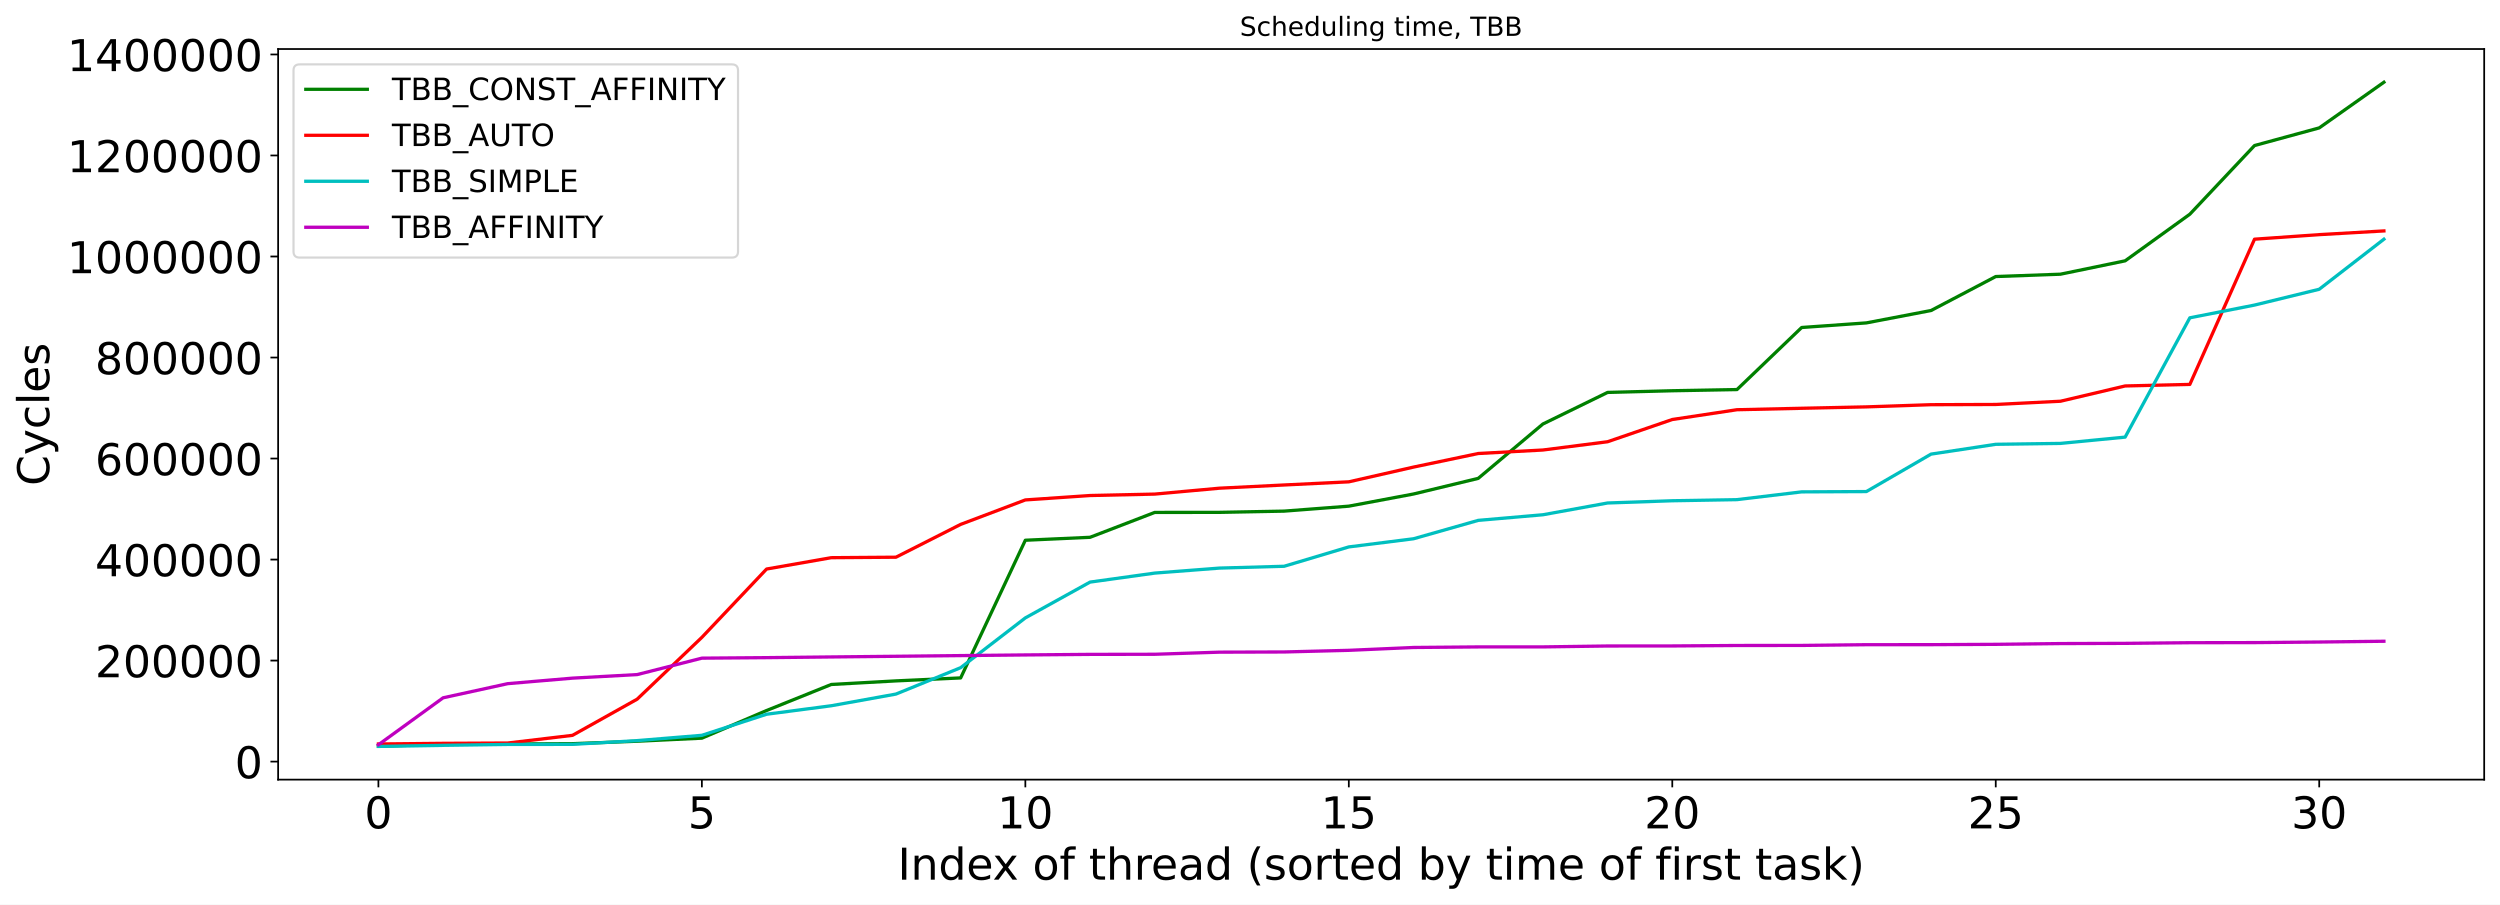
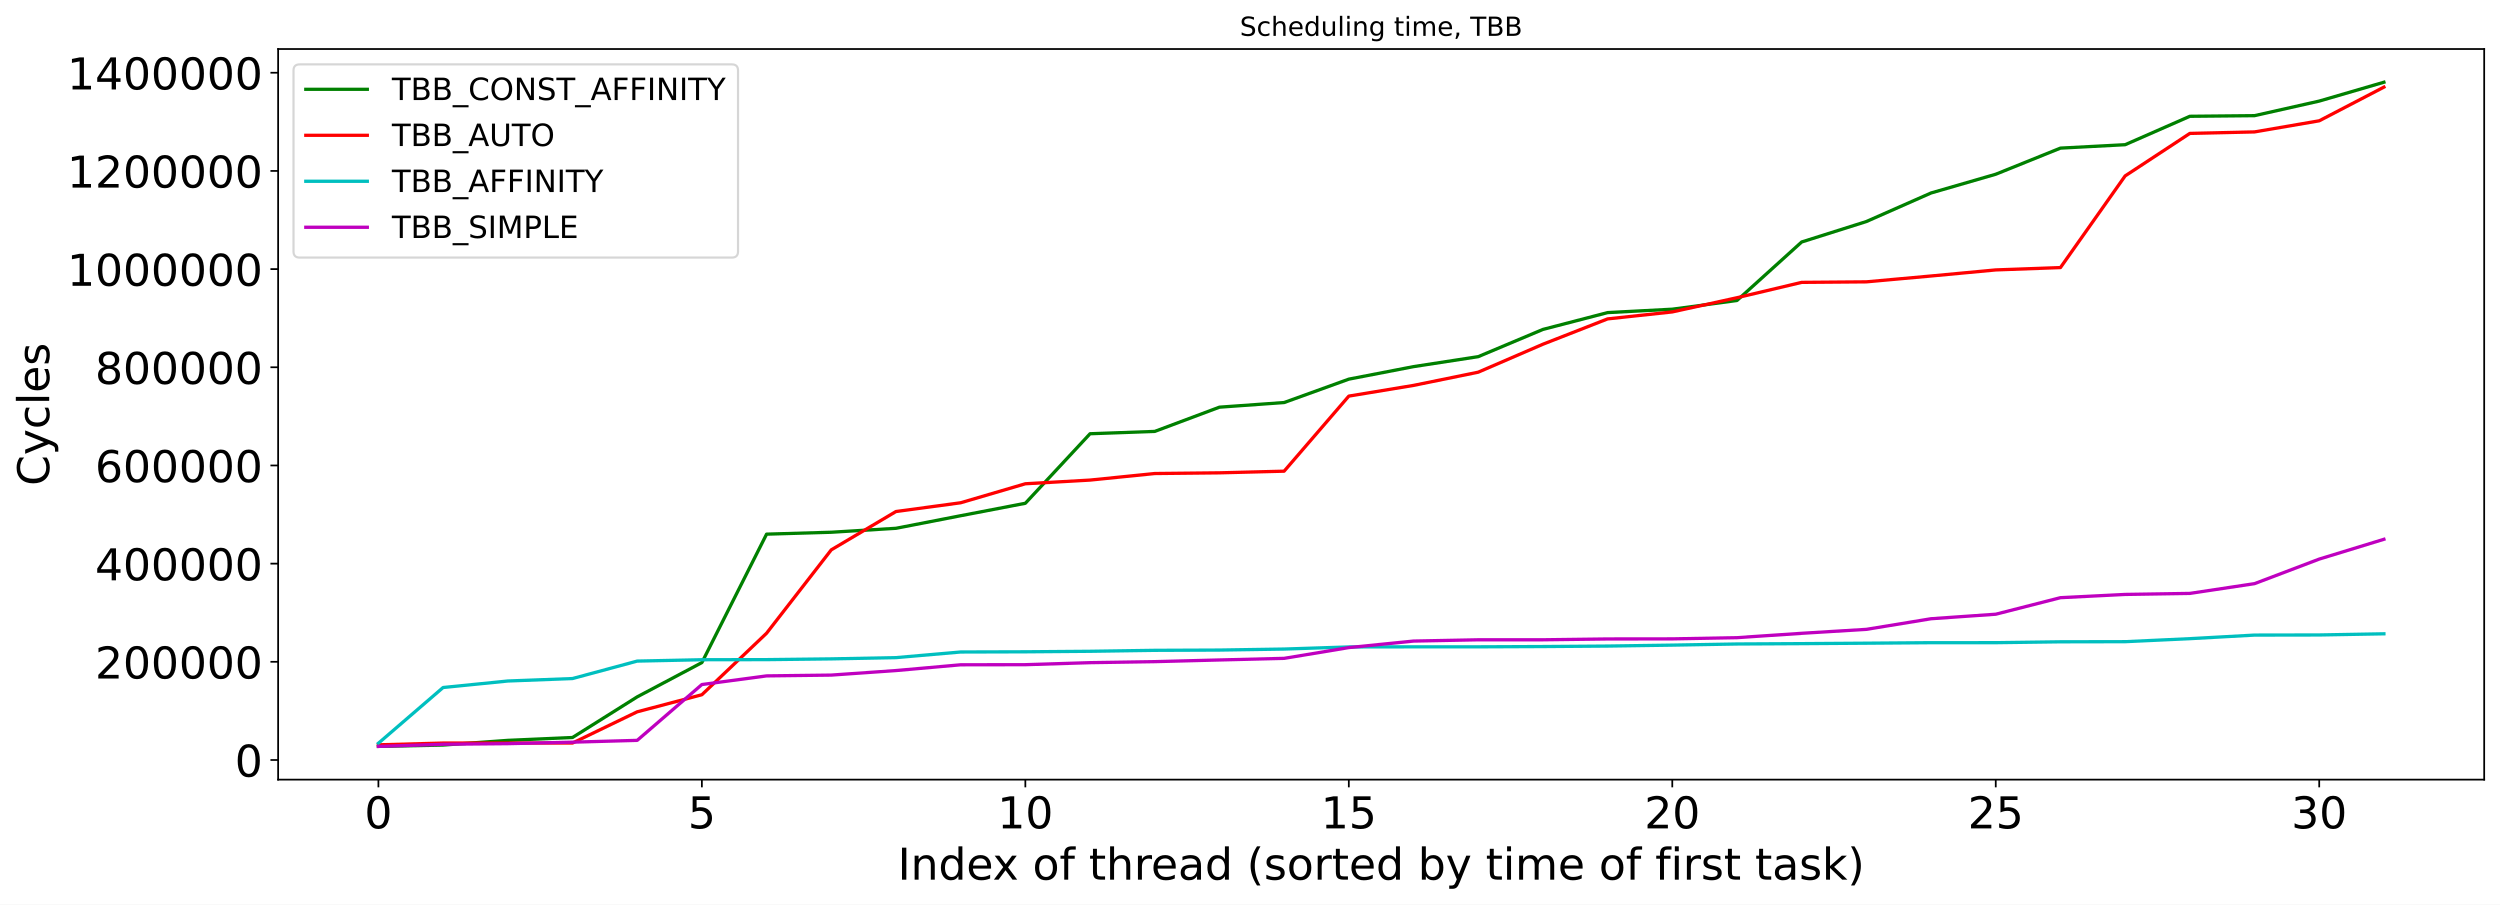
<svg xmlns="http://www.w3.org/2000/svg" xmlns:xlink="http://www.w3.org/1999/xlink" width="1138.231pt" height="411.871pt" viewBox="0 0 1138.231 411.871" version="1.1">
  <defs>
    <style type="text/css">*{stroke-linejoin: round; stroke-linecap: butt}</style>
  </defs>
  <g id="figure_1">
    <g id="patch_1">
      <path d="M 0 411.871  L 1138.231 411.871  L 1138.231 0  L 0 0  z " style="fill: #ffffff" />
    </g>
    <g id="axes_1">
      <g id="patch_2">
        <path d="M 126.631 354.958  L 1131.031 354.958  L 1131.031 22.318  L 126.631 22.318  z " style="fill: #ffffff" />
      </g>
      <g id="matplotlib.axis_1">
        <g id="xtick_1">
          <g id="line2d_1">
            <defs>
-               <path id="m034e50ee85" d="M 0 0  L 0 3.5  " style="stroke: #000000; stroke-width: 0.8" />
-             </defs>
-             <g>
-               <use xlink:href="#m034e50ee85" x="172.286" y="354.958" style="stroke: #000000; stroke-width: 0.8" />
+               <path id="m537d7ed0c7" d="M 0 0  L 0 3.5  " style="stroke: #000000; stroke-width: 0.8" />
+             </defs>
+             <g>
+               <use xlink:href="#m537d7ed0c7" x="172.286" y="354.958" style="stroke: #000000; stroke-width: 0.8" />
            </g>
          </g>
          <g id="text_1">
            <g transform="translate(165.9233 377.155) scale(0.2 -0.2)">
              <defs>
                <path id="DejaVuSans-30" d="M 2034 4250  Q 1547 4250 1301 3770  Q 1056 3291 1056 2328  Q 1056 1369 1301 889  Q 1547 409 2034 409  Q 2525 409 2770 889  Q 3016 1369 3016 2328  Q 3016 3291 2770 3770  Q 2525 4250 2034 4250  z M 2034 4750  Q 2819 4750 3233 4129  Q 3647 3509 3647 2328  Q 3647 1150 3233 529  Q 2819 -91 2034 -91  Q 1250 -91 836 529  Q 422 1150 422 2328  Q 422 3509 836 4129  Q 1250 4750 2034 4750  z " transform="scale(0.015625)" />
              </defs>
              <use xlink:href="#DejaVuSans-30" />
            </g>
          </g>
        </g>
        <g id="xtick_2">
          <g id="line2d_2">
            <g>
-               <use xlink:href="#m034e50ee85" x="319.559" y="354.958" style="stroke: #000000; stroke-width: 0.8" />
+               <use xlink:href="#m537d7ed0c7" x="319.559" y="354.958" style="stroke: #000000; stroke-width: 0.8" />
            </g>
          </g>
          <g id="text_2">
            <g transform="translate(313.196 377.155) scale(0.2 -0.2)">
              <defs>
                <path id="DejaVuSans-35" d="M 691 4666  L 3169 4666  L 3169 4134  L 1269 4134  L 1269 2991  Q 1406 3038 1543 3061  Q 1681 3084 1819 3084  Q 2600 3084 3056 2656  Q 3513 2228 3513 1497  Q 3513 744 3044 326  Q 2575 -91 1722 -91  Q 1428 -91 1123 -41  Q 819 9 494 109  L 494 744  Q 775 591 1075 516  Q 1375 441 1709 441  Q 2250 441 2565 725  Q 2881 1009 2881 1497  Q 2881 1984 2565 2268  Q 2250 2553 1709 2553  Q 1456 2553 1204 2497  Q 953 2441 691 2322  L 691 4666  z " transform="scale(0.015625)" />
              </defs>
              <use xlink:href="#DejaVuSans-35" />
            </g>
          </g>
        </g>
        <g id="xtick_3">
          <g id="line2d_3">
            <g>
-               <use xlink:href="#m034e50ee85" x="466.831" y="354.958" style="stroke: #000000; stroke-width: 0.8" />
+               <use xlink:href="#m537d7ed0c7" x="466.831" y="354.958" style="stroke: #000000; stroke-width: 0.8" />
            </g>
          </g>
          <g id="text_3">
            <g transform="translate(454.1062 377.155) scale(0.2 -0.2)">
              <defs>
                <path id="DejaVuSans-31" d="M 794 531  L 1825 531  L 1825 4091  L 703 3866  L 703 4441  L 1819 4666  L 2450 4666  L 2450 531  L 3481 531  L 3481 0  L 794 0  L 794 531  z " transform="scale(0.015625)" />
              </defs>
              <use xlink:href="#DejaVuSans-31" />
              <use xlink:href="#DejaVuSans-30" x="63.623" />
            </g>
          </g>
        </g>
        <g id="xtick_4">
          <g id="line2d_4">
            <g>
-               <use xlink:href="#m034e50ee85" x="614.104" y="354.958" style="stroke: #000000; stroke-width: 0.8" />
+               <use xlink:href="#m537d7ed0c7" x="614.104" y="354.958" style="stroke: #000000; stroke-width: 0.8" />
            </g>
          </g>
          <g id="text_4">
            <g transform="translate(601.379 377.155) scale(0.2 -0.2)">
              <use xlink:href="#DejaVuSans-31" />
              <use xlink:href="#DejaVuSans-35" x="63.623" />
            </g>
          </g>
        </g>
        <g id="xtick_5">
          <g id="line2d_5">
            <g>
-               <use xlink:href="#m034e50ee85" x="761.377" y="354.958" style="stroke: #000000; stroke-width: 0.8" />
+               <use xlink:href="#m537d7ed0c7" x="761.377" y="354.958" style="stroke: #000000; stroke-width: 0.8" />
            </g>
          </g>
          <g id="text_5">
            <g transform="translate(748.6517 377.155) scale(0.2 -0.2)">
              <defs>
                <path id="DejaVuSans-32" d="M 1228 531  L 3431 531  L 3431 0  L 469 0  L 469 531  Q 828 903 1448 1529  Q 2069 2156 2228 2338  Q 2531 2678 2651 2914  Q 2772 3150 2772 3378  Q 2772 3750 2511 3984  Q 2250 4219 1831 4219  Q 1534 4219 1204 4116  Q 875 4013 500 3803  L 500 4441  Q 881 4594 1212 4672  Q 1544 4750 1819 4750  Q 2544 4750 2975 4387  Q 3406 4025 3406 3419  Q 3406 3131 3298 2873  Q 3191 2616 2906 2266  Q 2828 2175 2409 1742  Q 1991 1309 1228 531  z " transform="scale(0.015625)" />
              </defs>
              <use xlink:href="#DejaVuSans-32" />
              <use xlink:href="#DejaVuSans-30" x="63.623" />
            </g>
          </g>
        </g>
        <g id="xtick_6">
          <g id="line2d_6">
            <g>
-               <use xlink:href="#m034e50ee85" x="908.649" y="354.958" style="stroke: #000000; stroke-width: 0.8" />
+               <use xlink:href="#m537d7ed0c7" x="908.649" y="354.958" style="stroke: #000000; stroke-width: 0.8" />
            </g>
          </g>
          <g id="text_6">
            <g transform="translate(895.9244 377.155) scale(0.2 -0.2)">
              <use xlink:href="#DejaVuSans-32" />
              <use xlink:href="#DejaVuSans-35" x="63.623" />
            </g>
          </g>
        </g>
        <g id="xtick_7">
          <g id="line2d_7">
            <g>
-               <use xlink:href="#m034e50ee85" x="1055.922" y="354.958" style="stroke: #000000; stroke-width: 0.8" />
+               <use xlink:href="#m537d7ed0c7" x="1055.922" y="354.958" style="stroke: #000000; stroke-width: 0.8" />
            </g>
          </g>
          <g id="text_7">
            <g transform="translate(1043.197 377.155) scale(0.2 -0.2)">
              <defs>
                <path id="DejaVuSans-33" d="M 2597 2516  Q 3050 2419 3304 2112  Q 3559 1806 3559 1356  Q 3559 666 3084 287  Q 2609 -91 1734 -91  Q 1441 -91 1130 -33  Q 819 25 488 141  L 488 750  Q 750 597 1062 519  Q 1375 441 1716 441  Q 2309 441 2620 675  Q 2931 909 2931 1356  Q 2931 1769 2642 2001  Q 2353 2234 1838 2234  L 1294 2234  L 1294 2753  L 1863 2753  Q 2328 2753 2575 2939  Q 2822 3125 2822 3475  Q 2822 3834 2567 4026  Q 2313 4219 1838 4219  Q 1578 4219 1281 4162  Q 984 4106 628 3988  L 628 4550  Q 988 4650 1302 4700  Q 1616 4750 1894 4750  Q 2613 4750 3031 4423  Q 3450 4097 3450 3541  Q 3450 3153 3228 2886  Q 3006 2619 2597 2516  z " transform="scale(0.015625)" />
              </defs>
              <use xlink:href="#DejaVuSans-33" />
              <use xlink:href="#DejaVuSans-30" x="63.623" />
            </g>
          </g>
        </g>
        <g id="text_8">
          <g transform="translate(408.7109 400.5113) scale(0.2 -0.2)">
            <defs>
              <path id="DejaVuSans-49" d="M 628 4666  L 1259 4666  L 1259 0  L 628 0  L 628 4666  z " transform="scale(0.015625)" />
              <path id="DejaVuSans-6e" d="M 3513 2113  L 3513 0  L 2938 0  L 2938 2094  Q 2938 2591 2744 2837  Q 2550 3084 2163 3084  Q 1697 3084 1428 2787  Q 1159 2491 1159 1978  L 1159 0  L 581 0  L 581 3500  L 1159 3500  L 1159 2956  Q 1366 3272 1645 3428  Q 1925 3584 2291 3584  Q 2894 3584 3203 3211  Q 3513 2838 3513 2113  z " transform="scale(0.015625)" />
              <path id="DejaVuSans-64" d="M 2906 2969  L 2906 4863  L 3481 4863  L 3481 0  L 2906 0  L 2906 525  Q 2725 213 2448 61  Q 2172 -91 1784 -91  Q 1150 -91 751 415  Q 353 922 353 1747  Q 353 2572 751 3078  Q 1150 3584 1784 3584  Q 2172 3584 2448 3432  Q 2725 3281 2906 2969  z M 947 1747  Q 947 1113 1208 752  Q 1469 391 1925 391  Q 2381 391 2643 752  Q 2906 1113 2906 1747  Q 2906 2381 2643 2742  Q 2381 3103 1925 3103  Q 1469 3103 1208 2742  Q 947 2381 947 1747  z " transform="scale(0.015625)" />
              <path id="DejaVuSans-65" d="M 3597 1894  L 3597 1613  L 953 1613  Q 991 1019 1311 708  Q 1631 397 2203 397  Q 2534 397 2845 478  Q 3156 559 3463 722  L 3463 178  Q 3153 47 2828 -22  Q 2503 -91 2169 -91  Q 1331 -91 842 396  Q 353 884 353 1716  Q 353 2575 817 3079  Q 1281 3584 2069 3584  Q 2775 3584 3186 3129  Q 3597 2675 3597 1894  z M 3022 2063  Q 3016 2534 2758 2815  Q 2500 3097 2075 3097  Q 1594 3097 1305 2825  Q 1016 2553 972 2059  L 3022 2063  z " transform="scale(0.015625)" />
              <path id="DejaVuSans-78" d="M 3513 3500  L 2247 1797  L 3578 0  L 2900 0  L 1881 1375  L 863 0  L 184 0  L 1544 1831  L 300 3500  L 978 3500  L 1906 2253  L 2834 3500  L 3513 3500  z " transform="scale(0.015625)" />
              <path id="DejaVuSans-20" transform="scale(0.015625)" />
              <path id="DejaVuSans-6f" d="M 1959 3097  Q 1497 3097 1228 2736  Q 959 2375 959 1747  Q 959 1119 1226 758  Q 1494 397 1959 397  Q 2419 397 2687 759  Q 2956 1122 2956 1747  Q 2956 2369 2687 2733  Q 2419 3097 1959 3097  z M 1959 3584  Q 2709 3584 3137 3096  Q 3566 2609 3566 1747  Q 3566 888 3137 398  Q 2709 -91 1959 -91  Q 1206 -91 779 398  Q 353 888 353 1747  Q 353 2609 779 3096  Q 1206 3584 1959 3584  z " transform="scale(0.015625)" />
              <path id="DejaVuSans-66" d="M 2375 4863  L 2375 4384  L 1825 4384  Q 1516 4384 1395 4259  Q 1275 4134 1275 3809  L 1275 3500  L 2222 3500  L 2222 3053  L 1275 3053  L 1275 0  L 697 0  L 697 3053  L 147 3053  L 147 3500  L 697 3500  L 697 3744  Q 697 4328 969 4595  Q 1241 4863 1831 4863  L 2375 4863  z " transform="scale(0.015625)" />
              <path id="DejaVuSans-74" d="M 1172 4494  L 1172 3500  L 2356 3500  L 2356 3053  L 1172 3053  L 1172 1153  Q 1172 725 1289 603  Q 1406 481 1766 481  L 2356 481  L 2356 0  L 1766 0  Q 1100 0 847 248  Q 594 497 594 1153  L 594 3053  L 172 3053  L 172 3500  L 594 3500  L 594 4494  L 1172 4494  z " transform="scale(0.015625)" />
              <path id="DejaVuSans-68" d="M 3513 2113  L 3513 0  L 2938 0  L 2938 2094  Q 2938 2591 2744 2837  Q 2550 3084 2163 3084  Q 1697 3084 1428 2787  Q 1159 2491 1159 1978  L 1159 0  L 581 0  L 581 4863  L 1159 4863  L 1159 2956  Q 1366 3272 1645 3428  Q 1925 3584 2291 3584  Q 2894 3584 3203 3211  Q 3513 2838 3513 2113  z " transform="scale(0.015625)" />
              <path id="DejaVuSans-72" d="M 2631 2963  Q 2534 3019 2420 3045  Q 2306 3072 2169 3072  Q 1681 3072 1420 2755  Q 1159 2438 1159 1844  L 1159 0  L 581 0  L 581 3500  L 1159 3500  L 1159 2956  Q 1341 3275 1631 3429  Q 1922 3584 2338 3584  Q 2397 3584 2469 3576  Q 2541 3569 2628 3553  L 2631 2963  z " transform="scale(0.015625)" />
              <path id="DejaVuSans-61" d="M 2194 1759  Q 1497 1759 1228 1600  Q 959 1441 959 1056  Q 959 750 1161 570  Q 1363 391 1709 391  Q 2188 391 2477 730  Q 2766 1069 2766 1631  L 2766 1759  L 2194 1759  z M 3341 1997  L 3341 0  L 2766 0  L 2766 531  Q 2569 213 2275 61  Q 1981 -91 1556 -91  Q 1019 -91 701 211  Q 384 513 384 1019  Q 384 1609 779 1909  Q 1175 2209 1959 2209  L 2766 2209  L 2766 2266  Q 2766 2663 2505 2880  Q 2244 3097 1772 3097  Q 1472 3097 1187 3025  Q 903 2953 641 2809  L 641 3341  Q 956 3463 1253 3523  Q 1550 3584 1831 3584  Q 2591 3584 2966 3190  Q 3341 2797 3341 1997  z " transform="scale(0.015625)" />
              <path id="DejaVuSans-28" d="M 1984 4856  Q 1566 4138 1362 3434  Q 1159 2731 1159 2009  Q 1159 1288 1364 580  Q 1569 -128 1984 -844  L 1484 -844  Q 1016 -109 783 600  Q 550 1309 550 2009  Q 550 2706 781 3412  Q 1013 4119 1484 4856  L 1984 4856  z " transform="scale(0.015625)" />
              <path id="DejaVuSans-73" d="M 2834 3397  L 2834 2853  Q 2591 2978 2328 3040  Q 2066 3103 1784 3103  Q 1356 3103 1142 2972  Q 928 2841 928 2578  Q 928 2378 1081 2264  Q 1234 2150 1697 2047  L 1894 2003  Q 2506 1872 2764 1633  Q 3022 1394 3022 966  Q 3022 478 2636 193  Q 2250 -91 1575 -91  Q 1294 -91 989 -36  Q 684 19 347 128  L 347 722  Q 666 556 975 473  Q 1284 391 1588 391  Q 1994 391 2212 530  Q 2431 669 2431 922  Q 2431 1156 2273 1281  Q 2116 1406 1581 1522  L 1381 1569  Q 847 1681 609 1914  Q 372 2147 372 2553  Q 372 3047 722 3315  Q 1072 3584 1716 3584  Q 2034 3584 2315 3537  Q 2597 3491 2834 3397  z " transform="scale(0.015625)" />
              <path id="DejaVuSans-62" d="M 3116 1747  Q 3116 2381 2855 2742  Q 2594 3103 2138 3103  Q 1681 3103 1420 2742  Q 1159 2381 1159 1747  Q 1159 1113 1420 752  Q 1681 391 2138 391  Q 2594 391 2855 752  Q 3116 1113 3116 1747  z M 1159 2969  Q 1341 3281 1617 3432  Q 1894 3584 2278 3584  Q 2916 3584 3314 3078  Q 3713 2572 3713 1747  Q 3713 922 3314 415  Q 2916 -91 2278 -91  Q 1894 -91 1617 61  Q 1341 213 1159 525  L 1159 0  L 581 0  L 581 4863  L 1159 4863  L 1159 2969  z " transform="scale(0.015625)" />
              <path id="DejaVuSans-79" d="M 2059 -325  Q 1816 -950 1584 -1140  Q 1353 -1331 966 -1331  L 506 -1331  L 506 -850  L 844 -850  Q 1081 -850 1212 -737  Q 1344 -625 1503 -206  L 1606 56  L 191 3500  L 800 3500  L 1894 763  L 2988 3500  L 3597 3500  L 2059 -325  z " transform="scale(0.015625)" />
              <path id="DejaVuSans-69" d="M 603 3500  L 1178 3500  L 1178 0  L 603 0  L 603 3500  z M 603 4863  L 1178 4863  L 1178 4134  L 603 4134  L 603 4863  z " transform="scale(0.015625)" />
              <path id="DejaVuSans-6d" d="M 3328 2828  Q 3544 3216 3844 3400  Q 4144 3584 4550 3584  Q 5097 3584 5394 3201  Q 5691 2819 5691 2113  L 5691 0  L 5113 0  L 5113 2094  Q 5113 2597 4934 2840  Q 4756 3084 4391 3084  Q 3944 3084 3684 2787  Q 3425 2491 3425 1978  L 3425 0  L 2847 0  L 2847 2094  Q 2847 2600 2669 2842  Q 2491 3084 2119 3084  Q 1678 3084 1418 2786  Q 1159 2488 1159 1978  L 1159 0  L 581 0  L 581 3500  L 1159 3500  L 1159 2956  Q 1356 3278 1631 3431  Q 1906 3584 2284 3584  Q 2666 3584 2933 3390  Q 3200 3197 3328 2828  z " transform="scale(0.015625)" />
              <path id="DejaVuSans-6b" d="M 581 4863  L 1159 4863  L 1159 1991  L 2875 3500  L 3609 3500  L 1753 1863  L 3688 0  L 2938 0  L 1159 1709  L 1159 0  L 581 0  L 581 4863  z " transform="scale(0.015625)" />
              <path id="DejaVuSans-29" d="M 513 4856  L 1013 4856  Q 1481 4119 1714 3412  Q 1947 2706 1947 2009  Q 1947 1309 1714 600  Q 1481 -109 1013 -844  L 513 -844  Q 928 -128 1133 580  Q 1338 1288 1338 2009  Q 1338 2731 1133 3434  Q 928 4138 513 4856  z " transform="scale(0.015625)" />
            </defs>
            <use xlink:href="#DejaVuSans-49" />
            <use xlink:href="#DejaVuSans-6e" x="29.492" />
            <use xlink:href="#DejaVuSans-64" x="92.871" />
            <use xlink:href="#DejaVuSans-65" x="156.348" />
            <use xlink:href="#DejaVuSans-78" x="216.121" />
            <use xlink:href="#DejaVuSans-20" x="275.301" />
            <use xlink:href="#DejaVuSans-6f" x="307.088" />
            <use xlink:href="#DejaVuSans-66" x="368.27" />
            <use xlink:href="#DejaVuSans-20" x="403.475" />
            <use xlink:href="#DejaVuSans-74" x="435.262" />
            <use xlink:href="#DejaVuSans-68" x="474.471" />
            <use xlink:href="#DejaVuSans-72" x="537.85" />
            <use xlink:href="#DejaVuSans-65" x="576.713" />
            <use xlink:href="#DejaVuSans-61" x="638.236" />
            <use xlink:href="#DejaVuSans-64" x="699.516" />
            <use xlink:href="#DejaVuSans-20" x="762.992" />
            <use xlink:href="#DejaVuSans-28" x="794.779" />
            <use xlink:href="#DejaVuSans-73" x="833.793" />
            <use xlink:href="#DejaVuSans-6f" x="885.893" />
            <use xlink:href="#DejaVuSans-72" x="947.074" />
            <use xlink:href="#DejaVuSans-74" x="988.188" />
            <use xlink:href="#DejaVuSans-65" x="1027.396" />
            <use xlink:href="#DejaVuSans-64" x="1088.92" />
            <use xlink:href="#DejaVuSans-20" x="1152.396" />
            <use xlink:href="#DejaVuSans-62" x="1184.184" />
            <use xlink:href="#DejaVuSans-79" x="1247.66" />
            <use xlink:href="#DejaVuSans-20" x="1306.84" />
            <use xlink:href="#DejaVuSans-74" x="1338.627" />
            <use xlink:href="#DejaVuSans-69" x="1377.836" />
            <use xlink:href="#DejaVuSans-6d" x="1405.619" />
            <use xlink:href="#DejaVuSans-65" x="1503.031" />
            <use xlink:href="#DejaVuSans-20" x="1564.555" />
            <use xlink:href="#DejaVuSans-6f" x="1596.342" />
            <use xlink:href="#DejaVuSans-66" x="1657.523" />
            <use xlink:href="#DejaVuSans-20" x="1692.729" />
            <use xlink:href="#DejaVuSans-66" x="1724.516" />
            <use xlink:href="#DejaVuSans-69" x="1759.721" />
            <use xlink:href="#DejaVuSans-72" x="1787.504" />
            <use xlink:href="#DejaVuSans-73" x="1828.617" />
            <use xlink:href="#DejaVuSans-74" x="1880.717" />
            <use xlink:href="#DejaVuSans-20" x="1919.926" />
            <use xlink:href="#DejaVuSans-74" x="1951.713" />
            <use xlink:href="#DejaVuSans-61" x="1990.922" />
            <use xlink:href="#DejaVuSans-73" x="2052.201" />
            <use xlink:href="#DejaVuSans-6b" x="2104.301" />
            <use xlink:href="#DejaVuSans-29" x="2162.211" />
          </g>
        </g>
      </g>
      <g id="matplotlib.axis_2">
        <g id="ytick_1">
          <g id="line2d_8">
            <defs>
-               <path id="mce7735122e" d="M 0 0  L -3.5 0  " style="stroke: #000000; stroke-width: 0.8" />
-             </defs>
-             <g>
-               <use xlink:href="#mce7735122e" x="126.631" y="346.746" style="stroke: #000000; stroke-width: 0.8" />
+               <path id="m3a9a06b281" d="M 0 0  L -3.5 0  " style="stroke: #000000; stroke-width: 0.8" />
+             </defs>
+             <g>
+               <use xlink:href="#m3a9a06b281" x="126.631" y="346.021" style="stroke: #000000; stroke-width: 0.8" />
            </g>
          </g>
          <g id="text_9">
-             <g transform="translate(106.9062 354.3446) scale(0.2 -0.2)">
+             <g transform="translate(106.9062 353.6194) scale(0.2 -0.2)">
              <use xlink:href="#DejaVuSans-30" />
            </g>
          </g>
        </g>
        <g id="ytick_2">
          <g id="line2d_9">
            <g>
-               <use xlink:href="#mce7735122e" x="126.631" y="300.754" style="stroke: #000000; stroke-width: 0.8" />
+               <use xlink:href="#m3a9a06b281" x="126.631" y="301.321" style="stroke: #000000; stroke-width: 0.8" />
            </g>
          </g>
          <g id="text_10">
-             <g transform="translate(43.28125 308.3522) scale(0.2 -0.2)">
+             <g transform="translate(43.28125 308.9196) scale(0.2 -0.2)">
              <use xlink:href="#DejaVuSans-32" />
              <use xlink:href="#DejaVuSans-30" x="63.623" />
              <use xlink:href="#DejaVuSans-30" x="127.246" />
              <use xlink:href="#DejaVuSans-30" x="190.869" />
              <use xlink:href="#DejaVuSans-30" x="254.492" />
              <use xlink:href="#DejaVuSans-30" x="318.115" />
            </g>
          </g>
        </g>
        <g id="ytick_3">
          <g id="line2d_10">
            <g>
-               <use xlink:href="#mce7735122e" x="126.631" y="254.761" style="stroke: #000000; stroke-width: 0.8" />
+               <use xlink:href="#m3a9a06b281" x="126.631" y="256.621" style="stroke: #000000; stroke-width: 0.8" />
            </g>
          </g>
          <g id="text_11">
-             <g transform="translate(43.28125 262.3597) scale(0.2 -0.2)">
+             <g transform="translate(43.28125 264.2197) scale(0.2 -0.2)">
              <defs>
                <path id="DejaVuSans-34" d="M 2419 4116  L 825 1625  L 2419 1625  L 2419 4116  z M 2253 4666  L 3047 4666  L 3047 1625  L 3713 1625  L 3713 1100  L 3047 1100  L 3047 0  L 2419 0  L 2419 1100  L 313 1100  L 313 1709  L 2253 4666  z " transform="scale(0.015625)" />
              </defs>
              <use xlink:href="#DejaVuSans-34" />
              <use xlink:href="#DejaVuSans-30" x="63.623" />
              <use xlink:href="#DejaVuSans-30" x="127.246" />
              <use xlink:href="#DejaVuSans-30" x="190.869" />
              <use xlink:href="#DejaVuSans-30" x="254.492" />
              <use xlink:href="#DejaVuSans-30" x="318.115" />
            </g>
          </g>
        </g>
        <g id="ytick_4">
          <g id="line2d_11">
            <g>
-               <use xlink:href="#mce7735122e" x="126.631" y="208.769" style="stroke: #000000; stroke-width: 0.8" />
+               <use xlink:href="#m3a9a06b281" x="126.631" y="211.921" style="stroke: #000000; stroke-width: 0.8" />
            </g>
          </g>
          <g id="text_12">
-             <g transform="translate(43.28125 216.3672) scale(0.2 -0.2)">
+             <g transform="translate(43.28125 219.5198) scale(0.2 -0.2)">
              <defs>
                <path id="DejaVuSans-36" d="M 2113 2584  Q 1688 2584 1439 2293  Q 1191 2003 1191 1497  Q 1191 994 1439 701  Q 1688 409 2113 409  Q 2538 409 2786 701  Q 3034 994 3034 1497  Q 3034 2003 2786 2293  Q 2538 2584 2113 2584  z M 3366 4563  L 3366 3988  Q 3128 4100 2886 4159  Q 2644 4219 2406 4219  Q 1781 4219 1451 3797  Q 1122 3375 1075 2522  Q 1259 2794 1537 2939  Q 1816 3084 2150 3084  Q 2853 3084 3261 2657  Q 3669 2231 3669 1497  Q 3669 778 3244 343  Q 2819 -91 2113 -91  Q 1303 -91 875 529  Q 447 1150 447 2328  Q 447 3434 972 4092  Q 1497 4750 2381 4750  Q 2619 4750 2861 4703  Q 3103 4656 3366 4563  z " transform="scale(0.015625)" />
              </defs>
              <use xlink:href="#DejaVuSans-36" />
              <use xlink:href="#DejaVuSans-30" x="63.623" />
              <use xlink:href="#DejaVuSans-30" x="127.246" />
              <use xlink:href="#DejaVuSans-30" x="190.869" />
              <use xlink:href="#DejaVuSans-30" x="254.492" />
              <use xlink:href="#DejaVuSans-30" x="318.115" />
            </g>
          </g>
        </g>
        <g id="ytick_5">
          <g id="line2d_12">
            <g>
-               <use xlink:href="#mce7735122e" x="126.631" y="162.776" style="stroke: #000000; stroke-width: 0.8" />
+               <use xlink:href="#m3a9a06b281" x="126.631" y="167.222" style="stroke: #000000; stroke-width: 0.8" />
            </g>
          </g>
          <g id="text_13">
-             <g transform="translate(43.28125 170.3748) scale(0.2 -0.2)">
+             <g transform="translate(43.28125 174.82) scale(0.2 -0.2)">
              <defs>
                <path id="DejaVuSans-38" d="M 2034 2216  Q 1584 2216 1326 1975  Q 1069 1734 1069 1313  Q 1069 891 1326 650  Q 1584 409 2034 409  Q 2484 409 2743 651  Q 3003 894 3003 1313  Q 3003 1734 2745 1975  Q 2488 2216 2034 2216  z M 1403 2484  Q 997 2584 770 2862  Q 544 3141 544 3541  Q 544 4100 942 4425  Q 1341 4750 2034 4750  Q 2731 4750 3128 4425  Q 3525 4100 3525 3541  Q 3525 3141 3298 2862  Q 3072 2584 2669 2484  Q 3125 2378 3379 2068  Q 3634 1759 3634 1313  Q 3634 634 3220 271  Q 2806 -91 2034 -91  Q 1263 -91 848 271  Q 434 634 434 1313  Q 434 1759 690 2068  Q 947 2378 1403 2484  z M 1172 3481  Q 1172 3119 1398 2916  Q 1625 2713 2034 2713  Q 2441 2713 2670 2916  Q 2900 3119 2900 3481  Q 2900 3844 2670 4047  Q 2441 4250 2034 4250  Q 1625 4250 1398 4047  Q 1172 3844 1172 3481  z " transform="scale(0.015625)" />
              </defs>
              <use xlink:href="#DejaVuSans-38" />
              <use xlink:href="#DejaVuSans-30" x="63.623" />
              <use xlink:href="#DejaVuSans-30" x="127.246" />
              <use xlink:href="#DejaVuSans-30" x="190.869" />
              <use xlink:href="#DejaVuSans-30" x="254.492" />
              <use xlink:href="#DejaVuSans-30" x="318.115" />
            </g>
          </g>
        </g>
        <g id="ytick_6">
          <g id="line2d_13">
            <g>
-               <use xlink:href="#mce7735122e" x="126.631" y="116.784" style="stroke: #000000; stroke-width: 0.8" />
+               <use xlink:href="#m3a9a06b281" x="126.631" y="122.522" style="stroke: #000000; stroke-width: 0.8" />
            </g>
          </g>
          <g id="text_14">
-             <g transform="translate(30.55625 124.3823) scale(0.2 -0.2)">
+             <g transform="translate(30.55625 130.1201) scale(0.2 -0.2)">
              <use xlink:href="#DejaVuSans-31" />
              <use xlink:href="#DejaVuSans-30" x="63.623" />
              <use xlink:href="#DejaVuSans-30" x="127.246" />
              <use xlink:href="#DejaVuSans-30" x="190.869" />
              <use xlink:href="#DejaVuSans-30" x="254.492" />
              <use xlink:href="#DejaVuSans-30" x="318.115" />
              <use xlink:href="#DejaVuSans-30" x="381.738" />
            </g>
          </g>
        </g>
        <g id="ytick_7">
          <g id="line2d_14">
            <g>
-               <use xlink:href="#mce7735122e" x="126.631" y="70.791" style="stroke: #000000; stroke-width: 0.8" />
+               <use xlink:href="#m3a9a06b281" x="126.631" y="77.822" style="stroke: #000000; stroke-width: 0.8" />
            </g>
          </g>
          <g id="text_15">
-             <g transform="translate(30.55625 78.38984) scale(0.2 -0.2)">
+             <g transform="translate(30.55625 85.42021) scale(0.2 -0.2)">
              <use xlink:href="#DejaVuSans-31" />
              <use xlink:href="#DejaVuSans-32" x="63.623" />
              <use xlink:href="#DejaVuSans-30" x="127.246" />
              <use xlink:href="#DejaVuSans-30" x="190.869" />
              <use xlink:href="#DejaVuSans-30" x="254.492" />
              <use xlink:href="#DejaVuSans-30" x="318.115" />
              <use xlink:href="#DejaVuSans-30" x="381.738" />
            </g>
          </g>
        </g>
        <g id="ytick_8">
          <g id="line2d_15">
            <g>
-               <use xlink:href="#mce7735122e" x="126.631" y="24.799" style="stroke: #000000; stroke-width: 0.8" />
+               <use xlink:href="#m3a9a06b281" x="126.631" y="33.122" style="stroke: #000000; stroke-width: 0.8" />
            </g>
          </g>
          <g id="text_16">
-             <g transform="translate(30.55625 32.39737) scale(0.2 -0.2)">
+             <g transform="translate(30.55625 40.72034) scale(0.2 -0.2)">
              <use xlink:href="#DejaVuSans-31" />
              <use xlink:href="#DejaVuSans-34" x="63.623" />
              <use xlink:href="#DejaVuSans-30" x="127.246" />
              <use xlink:href="#DejaVuSans-30" x="190.869" />
              <use xlink:href="#DejaVuSans-30" x="254.492" />
              <use xlink:href="#DejaVuSans-30" x="318.115" />
              <use xlink:href="#DejaVuSans-30" x="381.738" />
            </g>
          </g>
        </g>
        <g id="text_17">
          <g transform="translate(22.39688 221.1788) rotate(-90) scale(0.2 -0.2)">
            <defs>
              <path id="DejaVuSans-43" d="M 4122 4306  L 4122 3641  Q 3803 3938 3442 4084  Q 3081 4231 2675 4231  Q 1875 4231 1450 3742  Q 1025 3253 1025 2328  Q 1025 1406 1450 917  Q 1875 428 2675 428  Q 3081 428 3442 575  Q 3803 722 4122 1019  L 4122 359  Q 3791 134 3420 21  Q 3050 -91 2638 -91  Q 1578 -91 968 557  Q 359 1206 359 2328  Q 359 3453 968 4101  Q 1578 4750 2638 4750  Q 3056 4750 3426 4639  Q 3797 4528 4122 4306  z " transform="scale(0.015625)" />
              <path id="DejaVuSans-63" d="M 3122 3366  L 3122 2828  Q 2878 2963 2633 3030  Q 2388 3097 2138 3097  Q 1578 3097 1268 2742  Q 959 2388 959 1747  Q 959 1106 1268 751  Q 1578 397 2138 397  Q 2388 397 2633 464  Q 2878 531 3122 666  L 3122 134  Q 2881 22 2623 -34  Q 2366 -91 2075 -91  Q 1284 -91 818 406  Q 353 903 353 1747  Q 353 2603 823 3093  Q 1294 3584 2113 3584  Q 2378 3584 2631 3529  Q 2884 3475 3122 3366  z " transform="scale(0.015625)" />
              <path id="DejaVuSans-6c" d="M 603 4863  L 1178 4863  L 1178 0  L 603 0  L 603 4863  z " transform="scale(0.015625)" />
            </defs>
            <use xlink:href="#DejaVuSans-43" />
            <use xlink:href="#DejaVuSans-79" x="69.824" />
            <use xlink:href="#DejaVuSans-63" x="129.004" />
            <use xlink:href="#DejaVuSans-6c" x="183.984" />
            <use xlink:href="#DejaVuSans-65" x="211.768" />
            <use xlink:href="#DejaVuSans-73" x="273.291" />
          </g>
        </g>
      </g>
      <g id="line2d_16">
-         <path d="M 172.286 339.786  L 201.74 338.799  L 231.195 338.74  L 260.649 338.592  L 290.104 337.474  L 319.559 336.079  L 349.013 323.493  L 378.468 311.635  L 407.922 310.002  L 437.377 308.653  L 466.831 245.967  L 496.286 244.63  L 525.74 233.304  L 555.195 233.272  L 584.649 232.71  L 614.104 230.45  L 643.559 224.915  L 673.013 217.805  L 702.468 193.043  L 731.922 178.666  L 761.377 177.903  L 790.831 177.364  L 820.286 149.106  L 849.74 147.013  L 879.195 141.373  L 908.649 125.907  L 938.104 124.841  L 967.559 118.755  L 997.013 97.531  L 1026.468 66.267  L 1055.922 58.233  L 1085.377 37.438  " clip-path="url(#pb81fbcb551)" style="fill: none; stroke: #008000; stroke-width: 1.5; stroke-linecap: square" />
+         <path d="M 172.286 339.826  L 201.74 339.221  L 231.195 337.081  L 260.649 335.78  L 290.104 317.28  L 319.559 301.675  L 349.013 243.195  L 378.468 242.328  L 407.922 240.531  L 437.377 234.801  L 466.831 229.137  L 496.286 197.482  L 525.74 196.421  L 555.195 185.384  L 584.649 183.272  L 614.104 172.623  L 643.559 166.919  L 673.013 162.384  L 702.468 149.992  L 731.922 142.324  L 761.377 140.772  L 790.831 136.811  L 820.286 110.174  L 849.74 100.863  L 879.195 87.861  L 908.649 79.328  L 938.104 67.436  L 967.559 65.882  L 997.013 52.948  L 1026.468 52.657  L 1055.922 46.026  L 1085.377 37.438  " clip-path="url(#pe89d07322e)" style="fill: none; stroke: #008000; stroke-width: 1.5; stroke-linecap: square" />
      </g>
      <g id="line2d_17">
-         <path d="M 172.286 338.736  L 201.74 338.436  L 231.195 338.29  L 260.649 334.795  L 290.104 318.316  L 319.559 290.183  L 349.013 259.073  L 378.468 253.911  L 407.922 253.69  L 437.377 238.752  L 466.831 227.614  L 496.286 225.608  L 525.74 224.957  L 555.195 222.269  L 584.649 220.808  L 614.104 219.372  L 643.559 212.662  L 673.013 206.478  L 702.468 204.885  L 731.922 201.122  L 761.377 190.997  L 790.831 186.541  L 820.286 185.883  L 849.74 185.249  L 879.195 184.254  L 908.649 184.154  L 938.104 182.682  L 967.559 175.725  L 997.013 175.02  L 1026.468 108.901  L 1055.922 106.829  L 1085.377 105.139  " clip-path="url(#pb81fbcb551)" style="fill: none; stroke: #ff0000; stroke-width: 1.5; stroke-linecap: square" />
+         <path d="M 172.286 339.106  L 201.74 338.311  L 231.195 338.304  L 260.649 338.304  L 290.104 324.083  L 319.559 316.307  L 349.013 288.302  L 378.468 250.341  L 407.922 232.896  L 437.377 228.906  L 466.831 220.256  L 496.286 218.578  L 525.74 215.594  L 555.195 215.277  L 584.649 214.525  L 614.104 180.342  L 643.559 175.47  L 673.013 169.456  L 702.468 156.728  L 731.922 145.192  L 761.377 142.013  L 790.831 135.551  L 820.286 128.562  L 849.74 128.321  L 879.195 125.655  L 908.649 122.891  L 938.104 121.826  L 967.559 80.09  L 997.013 60.743  L 1026.468 60.06  L 1055.922 54.999  L 1085.377 39.668  " clip-path="url(#pe89d07322e)" style="fill: none; stroke: #ff0000; stroke-width: 1.5; stroke-linecap: square" />
      </g>
      <g id="line2d_18">
-         <path d="M 172.286 339.838  L 201.74 339.346  L 231.195 338.937  L 260.649 338.903  L 290.104 337.193  L 319.559 334.775  L 349.013 325.185  L 378.468 321.321  L 407.922 316.003  L 437.377 303.99  L 466.831 281.32  L 496.286 265.022  L 525.74 260.924  L 555.195 258.646  L 584.649 257.82  L 614.104 249.006  L 643.559 245.295  L 673.013 236.924  L 702.468 234.366  L 731.922 229.006  L 761.377 227.988  L 790.831 227.479  L 820.286 223.943  L 849.74 223.807  L 879.195 206.754  L 908.649 202.288  L 938.104 201.881  L 967.559 199.014  L 997.013 144.699  L 1026.468 138.898  L 1055.922 131.696  L 1085.377 108.905  " clip-path="url(#pb81fbcb551)" style="fill: none; stroke: #00bfbf; stroke-width: 1.5; stroke-linecap: square" />
+         <path d="M 172.286 338.386  L 201.74 313.02  L 231.195 310.056  L 260.649 308.937  L 290.104 300.989  L 319.559 300.369  L 349.013 300.324  L 378.468 299.981  L 407.922 299.414  L 437.377 296.849  L 466.831 296.76  L 496.286 296.526  L 525.74 296.092  L 555.195 295.968  L 584.649 295.506  L 614.104 294.548  L 643.559 294.499  L 673.013 294.496  L 702.468 294.367  L 731.922 294.147  L 761.377 293.719  L 790.831 293.203  L 820.286 293.043  L 849.74 292.841  L 879.195 292.61  L 908.649 292.607  L 938.104 292.208  L 967.559 292.15  L 997.013 290.781  L 1026.468 289.152  L 1055.922 289.096  L 1085.377 288.566  " clip-path="url(#pe89d07322e)" style="fill: none; stroke: #00bfbf; stroke-width: 1.5; stroke-linecap: square" />
      </g>
      <g id="line2d_19">
-         <path d="M 172.286 339.07  L 201.74 317.704  L 231.195 311.258  L 260.649 308.75  L 290.104 307.132  L 319.559 299.652  L 349.013 299.421  L 378.468 299.104  L 407.922 298.8  L 437.377 298.486  L 466.831 298.186  L 496.286 297.933  L 525.74 297.884  L 555.195 296.923  L 584.649 296.834  L 614.104 296.089  L 643.559 294.793  L 673.013 294.536  L 702.468 294.529  L 731.922 294.115  L 761.377 294.095  L 790.831 293.886  L 820.286 293.86  L 849.74 293.527  L 879.195 293.511  L 908.649 293.362  L 938.104 293.013  L 967.559 292.915  L 997.013 292.62  L 1026.468 292.572  L 1055.922 292.306  L 1085.377 291.956  " clip-path="url(#pb81fbcb551)" style="fill: none; stroke: #bf00bf; stroke-width: 1.5; stroke-linecap: square" />
+         <path d="M 172.286 339.838  L 201.74 338.858  L 231.195 338.582  L 260.649 337.903  L 290.104 337.083  L 319.559 311.665  L 349.013 307.728  L 378.468 307.363  L 407.922 305.298  L 437.377 302.675  L 466.831 302.625  L 496.286 301.706  L 525.74 301.241  L 555.195 300.477  L 584.649 299.744  L 614.104 294.833  L 643.559 291.872  L 673.013 291.295  L 702.468 291.291  L 731.922 290.913  L 761.377 290.875  L 790.831 290.321  L 820.286 288.338  L 849.74 286.541  L 879.195 281.705  L 908.649 279.647  L 938.104 272.121  L 967.559 270.641  L 997.013 270.173  L 1026.468 265.729  L 1055.922 254.549  L 1085.377 245.53  " clip-path="url(#pe89d07322e)" style="fill: none; stroke: #bf00bf; stroke-width: 1.5; stroke-linecap: square" />
      </g>
      <g id="patch_3">
        <path d="M 126.631 354.958  L 126.631 22.318  " style="fill: none; stroke: #000000; stroke-width: 0.8; stroke-linejoin: miter; stroke-linecap: square" />
      </g>
      <g id="patch_4">
        <path d="M 1131.031 354.958  L 1131.031 22.318  " style="fill: none; stroke: #000000; stroke-width: 0.8; stroke-linejoin: miter; stroke-linecap: square" />
      </g>
      <g id="patch_5">
        <path d="M 126.631 354.958  L 1131.031 354.958  " style="fill: none; stroke: #000000; stroke-width: 0.8; stroke-linejoin: miter; stroke-linecap: square" />
      </g>
      <g id="patch_6">
        <path d="M 126.631 22.318  L 1131.031 22.318  " style="fill: none; stroke: #000000; stroke-width: 0.8; stroke-linejoin: miter; stroke-linecap: square" />
      </g>
      <g id="text_18">
        <g transform="translate(564.4981 16.31812) scale(0.12 -0.12)">
          <defs>
            <path id="DejaVuSans-53" d="M 3425 4513  L 3425 3897  Q 3066 4069 2747 4153  Q 2428 4238 2131 4238  Q 1616 4238 1336 4038  Q 1056 3838 1056 3469  Q 1056 3159 1242 3001  Q 1428 2844 1947 2747  L 2328 2669  Q 3034 2534 3370 2195  Q 3706 1856 3706 1288  Q 3706 609 3251 259  Q 2797 -91 1919 -91  Q 1588 -91 1214 -16  Q 841 59 441 206  L 441 856  Q 825 641 1194 531  Q 1563 422 1919 422  Q 2459 422 2753 634  Q 3047 847 3047 1241  Q 3047 1584 2836 1778  Q 2625 1972 2144 2069  L 1759 2144  Q 1053 2284 737 2584  Q 422 2884 422 3419  Q 422 4038 858 4394  Q 1294 4750 2059 4750  Q 2388 4750 2728 4690  Q 3069 4631 3425 4513  z " transform="scale(0.015625)" />
            <path id="DejaVuSans-75" d="M 544 1381  L 544 3500  L 1119 3500  L 1119 1403  Q 1119 906 1312 657  Q 1506 409 1894 409  Q 2359 409 2629 706  Q 2900 1003 2900 1516  L 2900 3500  L 3475 3500  L 3475 0  L 2900 0  L 2900 538  Q 2691 219 2414 64  Q 2138 -91 1772 -91  Q 1169 -91 856 284  Q 544 659 544 1381  z M 1991 3584  L 1991 3584  z " transform="scale(0.015625)" />
            <path id="DejaVuSans-67" d="M 2906 1791  Q 2906 2416 2648 2759  Q 2391 3103 1925 3103  Q 1463 3103 1205 2759  Q 947 2416 947 1791  Q 947 1169 1205 825  Q 1463 481 1925 481  Q 2391 481 2648 825  Q 2906 1169 2906 1791  z M 3481 434  Q 3481 -459 3084 -895  Q 2688 -1331 1869 -1331  Q 1566 -1331 1297 -1286  Q 1028 -1241 775 -1147  L 775 -588  Q 1028 -725 1275 -790  Q 1522 -856 1778 -856  Q 2344 -856 2625 -561  Q 2906 -266 2906 331  L 2906 616  Q 2728 306 2450 153  Q 2172 0 1784 0  Q 1141 0 747 490  Q 353 981 353 1791  Q 353 2603 747 3093  Q 1141 3584 1784 3584  Q 2172 3584 2450 3431  Q 2728 3278 2906 2969  L 2906 3500  L 3481 3500  L 3481 434  z " transform="scale(0.015625)" />
            <path id="DejaVuSans-2c" d="M 750 794  L 1409 794  L 1409 256  L 897 -744  L 494 -744  L 750 256  L 750 794  z " transform="scale(0.015625)" />
            <path id="DejaVuSans-54" d="M -19 4666  L 3928 4666  L 3928 4134  L 2272 4134  L 2272 0  L 1638 0  L 1638 4134  L -19 4134  L -19 4666  z " transform="scale(0.015625)" />
            <path id="DejaVuSans-42" d="M 1259 2228  L 1259 519  L 2272 519  Q 2781 519 3026 730  Q 3272 941 3272 1375  Q 3272 1813 3026 2020  Q 2781 2228 2272 2228  L 1259 2228  z M 1259 4147  L 1259 2741  L 2194 2741  Q 2656 2741 2882 2914  Q 3109 3088 3109 3444  Q 3109 3797 2882 3972  Q 2656 4147 2194 4147  L 1259 4147  z M 628 4666  L 2241 4666  Q 2963 4666 3353 4366  Q 3744 4066 3744 3513  Q 3744 3084 3544 2831  Q 3344 2578 2956 2516  Q 3422 2416 3680 2098  Q 3938 1781 3938 1306  Q 3938 681 3513 340  Q 3088 0 2303 0  L 628 0  L 628 4666  z " transform="scale(0.015625)" />
          </defs>
          <use xlink:href="#DejaVuSans-53" />
          <use xlink:href="#DejaVuSans-63" x="63.477" />
          <use xlink:href="#DejaVuSans-68" x="118.457" />
          <use xlink:href="#DejaVuSans-65" x="181.836" />
          <use xlink:href="#DejaVuSans-64" x="243.359" />
          <use xlink:href="#DejaVuSans-75" x="306.836" />
          <use xlink:href="#DejaVuSans-6c" x="370.215" />
          <use xlink:href="#DejaVuSans-69" x="397.998" />
          <use xlink:href="#DejaVuSans-6e" x="425.781" />
          <use xlink:href="#DejaVuSans-67" x="489.16" />
          <use xlink:href="#DejaVuSans-20" x="552.637" />
          <use xlink:href="#DejaVuSans-74" x="584.424" />
          <use xlink:href="#DejaVuSans-69" x="623.633" />
          <use xlink:href="#DejaVuSans-6d" x="651.416" />
          <use xlink:href="#DejaVuSans-65" x="748.828" />
          <use xlink:href="#DejaVuSans-2c" x="810.352" />
          <use xlink:href="#DejaVuSans-20" x="842.139" />
          <use xlink:href="#DejaVuSans-54" x="873.926" />
          <use xlink:href="#DejaVuSans-42" x="935.01" />
          <use xlink:href="#DejaVuSans-42" x="1003.613" />
        </g>
      </g>
      <g id="legend_1">
        <g id="patch_7">
          <path d="M 136.431 117.273  L 333.219 117.273  Q 336.019 117.273 336.019 114.473  L 336.019 32.118  Q 336.019 29.318 333.219 29.318  L 136.431 29.318  Q 133.631 29.318 133.631 32.118  L 133.631 114.473  Q 133.631 117.273 136.431 117.273  z " style="fill: #ffffff; opacity: 0.8; stroke: #cccccc; stroke-linejoin: miter" />
        </g>
        <g id="line2d_20">
          <path d="M 139.231 40.656  L 153.231 40.656  L 167.231 40.656  " style="fill: none; stroke: #008000; stroke-width: 1.5; stroke-linecap: square" />
        </g>
        <g id="text_19">
          <g transform="translate(178.4313 45.55594) scale(0.14 -0.14)">
            <defs>
              <path id="DejaVuSans-5f" d="M 3263 -1063  L 3263 -1509  L -63 -1509  L -63 -1063  L 3263 -1063  z " transform="scale(0.015625)" />
              <path id="DejaVuSans-4f" d="M 2522 4238  Q 1834 4238 1429 3725  Q 1025 3213 1025 2328  Q 1025 1447 1429 934  Q 1834 422 2522 422  Q 3209 422 3611 934  Q 4013 1447 4013 2328  Q 4013 3213 3611 3725  Q 3209 4238 2522 4238  z M 2522 4750  Q 3503 4750 4090 4092  Q 4678 3434 4678 2328  Q 4678 1225 4090 567  Q 3503 -91 2522 -91  Q 1538 -91 948 565  Q 359 1222 359 2328  Q 359 3434 948 4092  Q 1538 4750 2522 4750  z " transform="scale(0.015625)" />
              <path id="DejaVuSans-4e" d="M 628 4666  L 1478 4666  L 3547 763  L 3547 4666  L 4159 4666  L 4159 0  L 3309 0  L 1241 3903  L 1241 0  L 628 0  L 628 4666  z " transform="scale(0.015625)" />
              <path id="DejaVuSans-41" d="M 2188 4044  L 1331 1722  L 3047 1722  L 2188 4044  z M 1831 4666  L 2547 4666  L 4325 0  L 3669 0  L 3244 1197  L 1141 1197  L 716 0  L 50 0  L 1831 4666  z " transform="scale(0.015625)" />
              <path id="DejaVuSans-46" d="M 628 4666  L 3309 4666  L 3309 4134  L 1259 4134  L 1259 2759  L 3109 2759  L 3109 2228  L 1259 2228  L 1259 0  L 628 0  L 628 4666  z " transform="scale(0.015625)" />
              <path id="DejaVuSans-59" d="M -13 4666  L 666 4666  L 1959 2747  L 3244 4666  L 3922 4666  L 2272 2222  L 2272 0  L 1638 0  L 1638 2222  L -13 4666  z " transform="scale(0.015625)" />
            </defs>
            <use xlink:href="#DejaVuSans-54" />
            <use xlink:href="#DejaVuSans-42" x="61.084" />
            <use xlink:href="#DejaVuSans-42" x="129.688" />
            <use xlink:href="#DejaVuSans-5f" x="198.291" />
            <use xlink:href="#DejaVuSans-43" x="248.291" />
            <use xlink:href="#DejaVuSans-4f" x="318.115" />
            <use xlink:href="#DejaVuSans-4e" x="396.826" />
            <use xlink:href="#DejaVuSans-53" x="471.631" />
            <use xlink:href="#DejaVuSans-54" x="535.107" />
            <use xlink:href="#DejaVuSans-5f" x="596.191" />
            <use xlink:href="#DejaVuSans-41" x="646.191" />
            <use xlink:href="#DejaVuSans-46" x="714.6" />
            <use xlink:href="#DejaVuSans-46" x="772.119" />
            <use xlink:href="#DejaVuSans-49" x="829.639" />
            <use xlink:href="#DejaVuSans-4e" x="859.131" />
            <use xlink:href="#DejaVuSans-49" x="933.936" />
            <use xlink:href="#DejaVuSans-54" x="963.428" />
            <use xlink:href="#DejaVuSans-59" x="1024.512" />
          </g>
        </g>
        <g id="line2d_21">
          <path d="M 139.231 61.595  L 153.231 61.595  L 167.231 61.595  " style="fill: none; stroke: #ff0000; stroke-width: 1.5; stroke-linecap: square" />
        </g>
        <g id="text_20">
          <g transform="translate(178.4313 66.49469) scale(0.14 -0.14)">
            <defs>
              <path id="DejaVuSans-55" d="M 556 4666  L 1191 4666  L 1191 1831  Q 1191 1081 1462 751  Q 1734 422 2344 422  Q 2950 422 3222 751  Q 3494 1081 3494 1831  L 3494 4666  L 4128 4666  L 4128 1753  Q 4128 841 3676 375  Q 3225 -91 2344 -91  Q 1459 -91 1007 375  Q 556 841 556 1753  L 556 4666  z " transform="scale(0.015625)" />
            </defs>
            <use xlink:href="#DejaVuSans-54" />
            <use xlink:href="#DejaVuSans-42" x="61.084" />
            <use xlink:href="#DejaVuSans-42" x="129.688" />
            <use xlink:href="#DejaVuSans-5f" x="198.291" />
            <use xlink:href="#DejaVuSans-41" x="248.291" />
            <use xlink:href="#DejaVuSans-55" x="316.699" />
            <use xlink:href="#DejaVuSans-54" x="389.893" />
            <use xlink:href="#DejaVuSans-4f" x="450.977" />
          </g>
        </g>
        <g id="line2d_22">
          <path d="M 139.231 82.533  L 153.231 82.533  L 167.231 82.533  " style="fill: none; stroke: #00bfbf; stroke-width: 1.5; stroke-linecap: square" />
        </g>
        <g id="text_21">
          <g transform="translate(178.4313 87.43344) scale(0.14 -0.14)">
-             <defs>
-               <path id="DejaVuSans-4d" d="M 628 4666  L 1569 4666  L 2759 1491  L 3956 4666  L 4897 4666  L 4897 0  L 4281 0  L 4281 4097  L 3078 897  L 2444 897  L 1241 4097  L 1241 0  L 628 0  L 628 4666  z " transform="scale(0.015625)" />
-               <path id="DejaVuSans-50" d="M 1259 4147  L 1259 2394  L 2053 2394  Q 2494 2394 2734 2622  Q 2975 2850 2975 3272  Q 2975 3691 2734 3919  Q 2494 4147 2053 4147  L 1259 4147  z M 628 4666  L 2053 4666  Q 2838 4666 3239 4311  Q 3641 3956 3641 3272  Q 3641 2581 3239 2228  Q 2838 1875 2053 1875  L 1259 1875  L 1259 0  L 628 0  L 628 4666  z " transform="scale(0.015625)" />
-               <path id="DejaVuSans-4c" d="M 628 4666  L 1259 4666  L 1259 531  L 3531 531  L 3531 0  L 628 0  L 628 4666  z " transform="scale(0.015625)" />
-               <path id="DejaVuSans-45" d="M 628 4666  L 3578 4666  L 3578 4134  L 1259 4134  L 1259 2753  L 3481 2753  L 3481 2222  L 1259 2222  L 1259 531  L 3634 531  L 3634 0  L 628 0  L 628 4666  z " transform="scale(0.015625)" />
-             </defs>
-             <use xlink:href="#DejaVuSans-54" />
-             <use xlink:href="#DejaVuSans-42" x="61.084" />
-             <use xlink:href="#DejaVuSans-42" x="129.688" />
-             <use xlink:href="#DejaVuSans-5f" x="198.291" />
-             <use xlink:href="#DejaVuSans-53" x="248.291" />
-             <use xlink:href="#DejaVuSans-49" x="311.768" />
-             <use xlink:href="#DejaVuSans-4d" x="341.26" />
-             <use xlink:href="#DejaVuSans-50" x="427.539" />
-             <use xlink:href="#DejaVuSans-4c" x="487.842" />
-             <use xlink:href="#DejaVuSans-45" x="543.555" />
-           </g>
-         </g>
-         <g id="line2d_23">
-           <path d="M 139.231 103.472  L 153.231 103.472  L 167.231 103.472  " style="fill: none; stroke: #bf00bf; stroke-width: 1.5; stroke-linecap: square" />
-         </g>
-         <g id="text_22">
-           <g transform="translate(178.4313 108.3722) scale(0.14 -0.14)">
            <use xlink:href="#DejaVuSans-54" />
            <use xlink:href="#DejaVuSans-42" x="61.084" />
            <use xlink:href="#DejaVuSans-42" x="129.688" />
            <use xlink:href="#DejaVuSans-5f" x="198.291" />
            <use xlink:href="#DejaVuSans-41" x="248.291" />
            <use xlink:href="#DejaVuSans-46" x="316.699" />
            <use xlink:href="#DejaVuSans-46" x="374.219" />
            <use xlink:href="#DejaVuSans-49" x="431.738" />
            <use xlink:href="#DejaVuSans-4e" x="461.23" />
            <use xlink:href="#DejaVuSans-49" x="536.035" />
            <use xlink:href="#DejaVuSans-54" x="565.527" />
            <use xlink:href="#DejaVuSans-59" x="626.611" />
          </g>
        </g>
+         <g id="line2d_23">
+           <path d="M 139.231 103.472  L 153.231 103.472  L 167.231 103.472  " style="fill: none; stroke: #bf00bf; stroke-width: 1.5; stroke-linecap: square" />
+         </g>
+         <g id="text_22">
+           <g transform="translate(178.4313 108.3722) scale(0.14 -0.14)">
+             <defs>
+               <path id="DejaVuSans-4d" d="M 628 4666  L 1569 4666  L 2759 1491  L 3956 4666  L 4897 4666  L 4897 0  L 4281 0  L 4281 4097  L 3078 897  L 2444 897  L 1241 4097  L 1241 0  L 628 0  L 628 4666  z " transform="scale(0.015625)" />
+               <path id="DejaVuSans-50" d="M 1259 4147  L 1259 2394  L 2053 2394  Q 2494 2394 2734 2622  Q 2975 2850 2975 3272  Q 2975 3691 2734 3919  Q 2494 4147 2053 4147  L 1259 4147  z M 628 4666  L 2053 4666  Q 2838 4666 3239 4311  Q 3641 3956 3641 3272  Q 3641 2581 3239 2228  Q 2838 1875 2053 1875  L 1259 1875  L 1259 0  L 628 0  L 628 4666  z " transform="scale(0.015625)" />
+               <path id="DejaVuSans-4c" d="M 628 4666  L 1259 4666  L 1259 531  L 3531 531  L 3531 0  L 628 0  L 628 4666  z " transform="scale(0.015625)" />
+               <path id="DejaVuSans-45" d="M 628 4666  L 3578 4666  L 3578 4134  L 1259 4134  L 1259 2753  L 3481 2753  L 3481 2222  L 1259 2222  L 1259 531  L 3634 531  L 3634 0  L 628 0  L 628 4666  z " transform="scale(0.015625)" />
+             </defs>
+             <use xlink:href="#DejaVuSans-54" />
+             <use xlink:href="#DejaVuSans-42" x="61.084" />
+             <use xlink:href="#DejaVuSans-42" x="129.688" />
+             <use xlink:href="#DejaVuSans-5f" x="198.291" />
+             <use xlink:href="#DejaVuSans-53" x="248.291" />
+             <use xlink:href="#DejaVuSans-49" x="311.768" />
+             <use xlink:href="#DejaVuSans-4d" x="341.26" />
+             <use xlink:href="#DejaVuSans-50" x="427.539" />
+             <use xlink:href="#DejaVuSans-4c" x="487.842" />
+             <use xlink:href="#DejaVuSans-45" x="543.555" />
+           </g>
+         </g>
      </g>
    </g>
  </g>
  <defs>
-     <clipPath id="pb81fbcb551">
+     <clipPath id="pe89d07322e">
      <rect x="126.631" y="22.318" width="1004.4" height="332.64" />
    </clipPath>
  </defs>
</svg>
